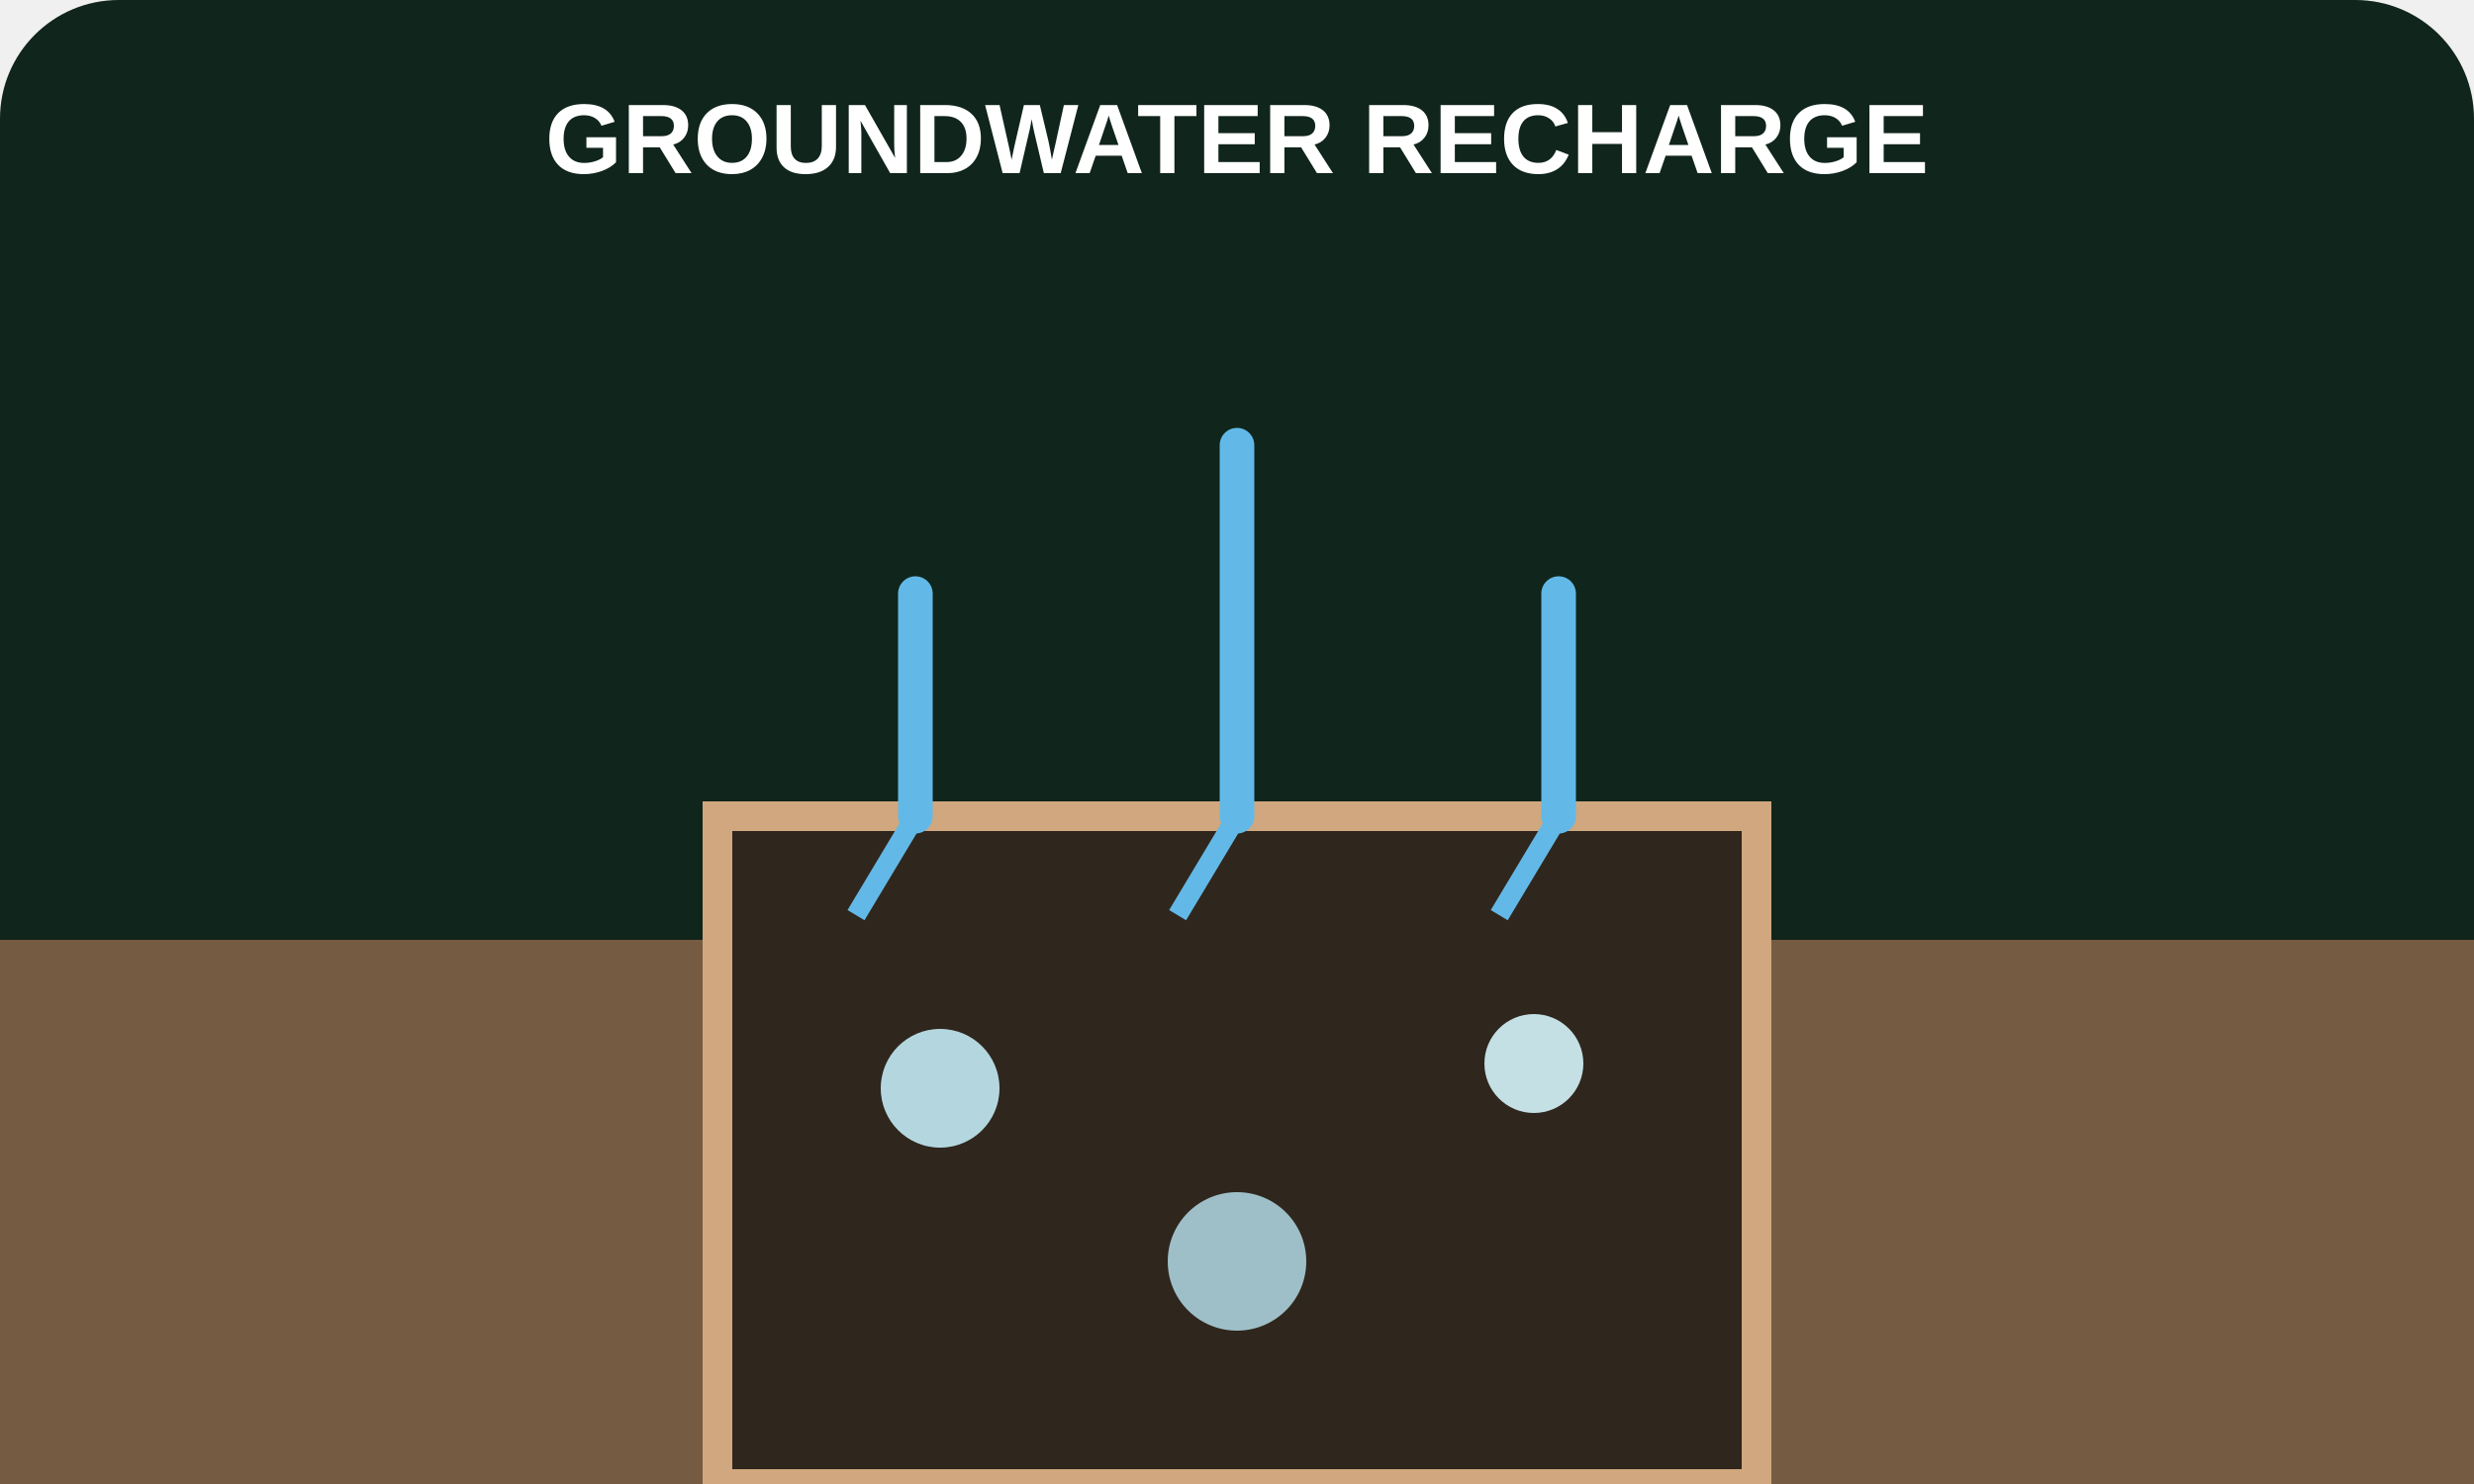
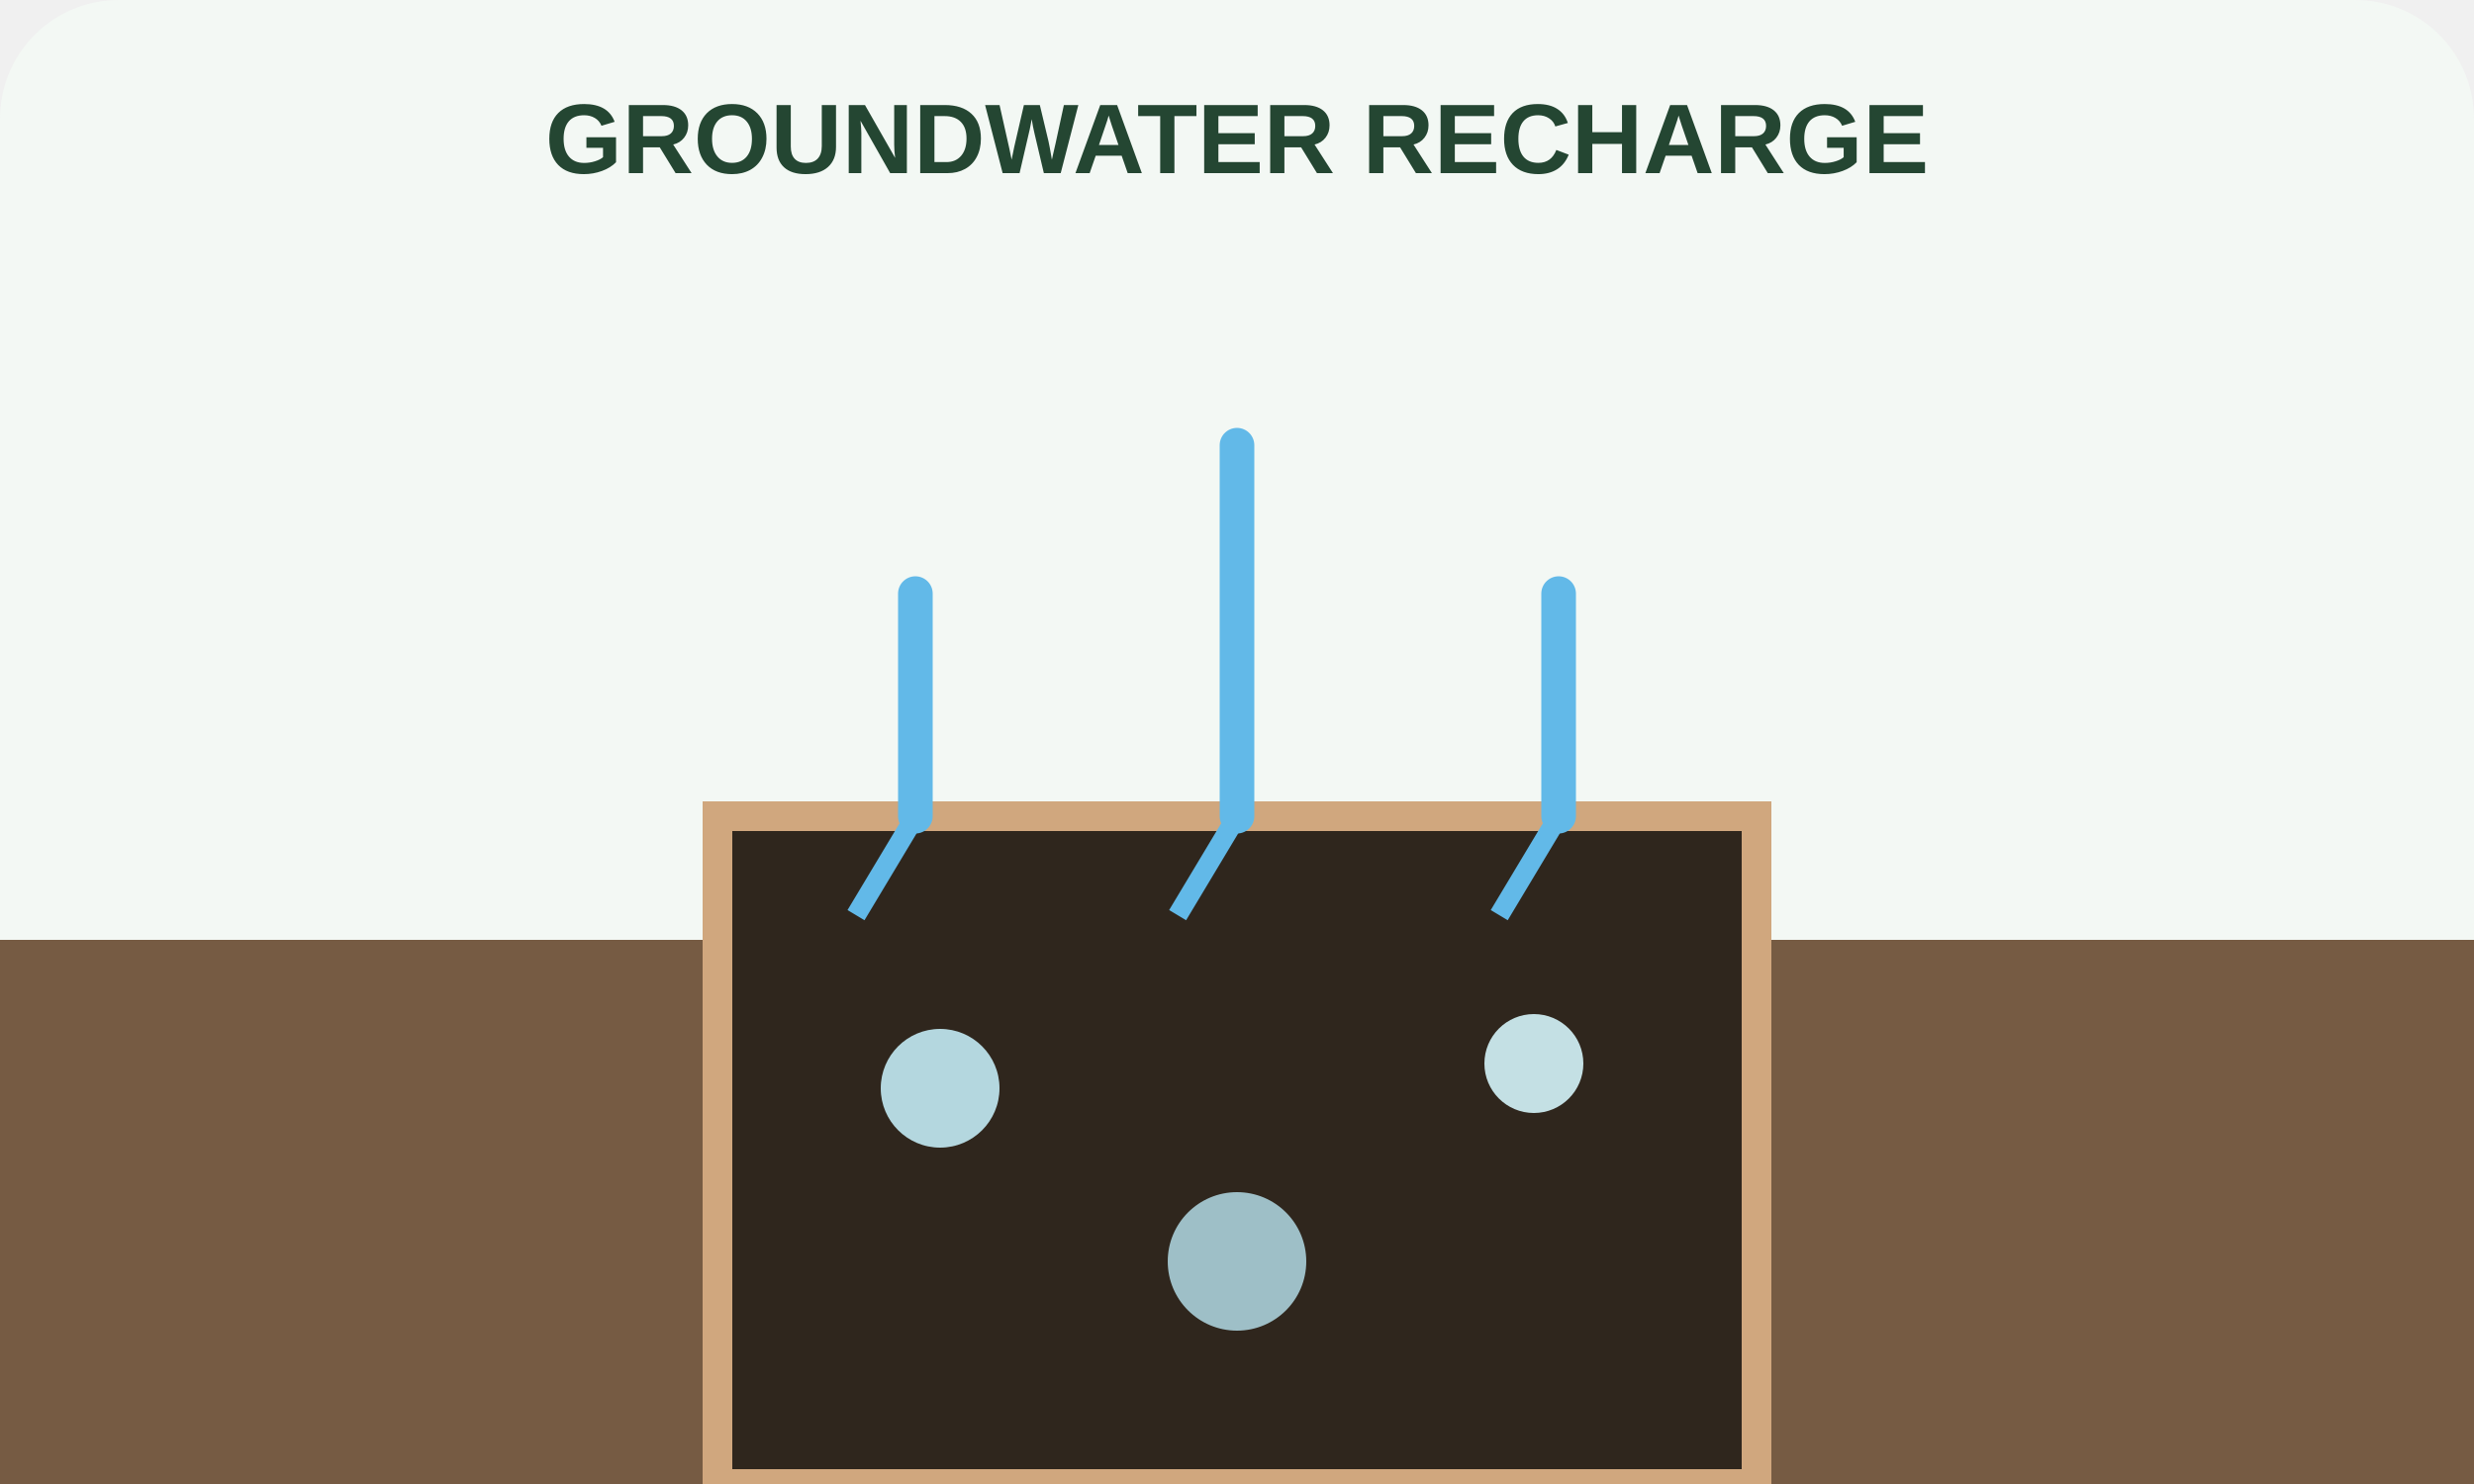
<svg xmlns="http://www.w3.org/2000/svg" viewBox="0 0 500 300" role="img" aria-labelledby="title">
-   <rect width="500" height="300" rx="24" fill="#10251b" />
+   <rect width="500" height="300" rx="24" fill="#f3f8f4" />
  <path d="M0 190h500v110H0z" fill="#765b43" />
  <path d="M145 165h210v135H145z" fill="#2f261d" stroke="#d0a77e" stroke-width="6" />
  <path d="M185 120v45M250 90v75M315 120v45" stroke="#62b9e8" stroke-width="7" stroke-linecap="round" />
  <path d="M185 165l-12 20M250 165l-12 20M315 165l-12 20" stroke="#62b9e8" stroke-width="4" />
  <circle cx="190" cy="220" r="12" fill="#b4d7df" />
  <circle cx="250" cy="255" r="14" fill="#9ebfc7" />
  <circle cx="310" cy="215" r="10" fill="#c4e0e4" />
-   <text x="250" y="35" text-anchor="middle" fill="#fff" font-family="Arial" font-size="20" font-weight="700">GROUNDWATER RECHARGE</text>
+   <text x="250" y="35" text-anchor="middle" fill="#244632" font-family="Arial" font-size="20" font-weight="700">GROUNDWATER RECHARGE</text>
</svg>
